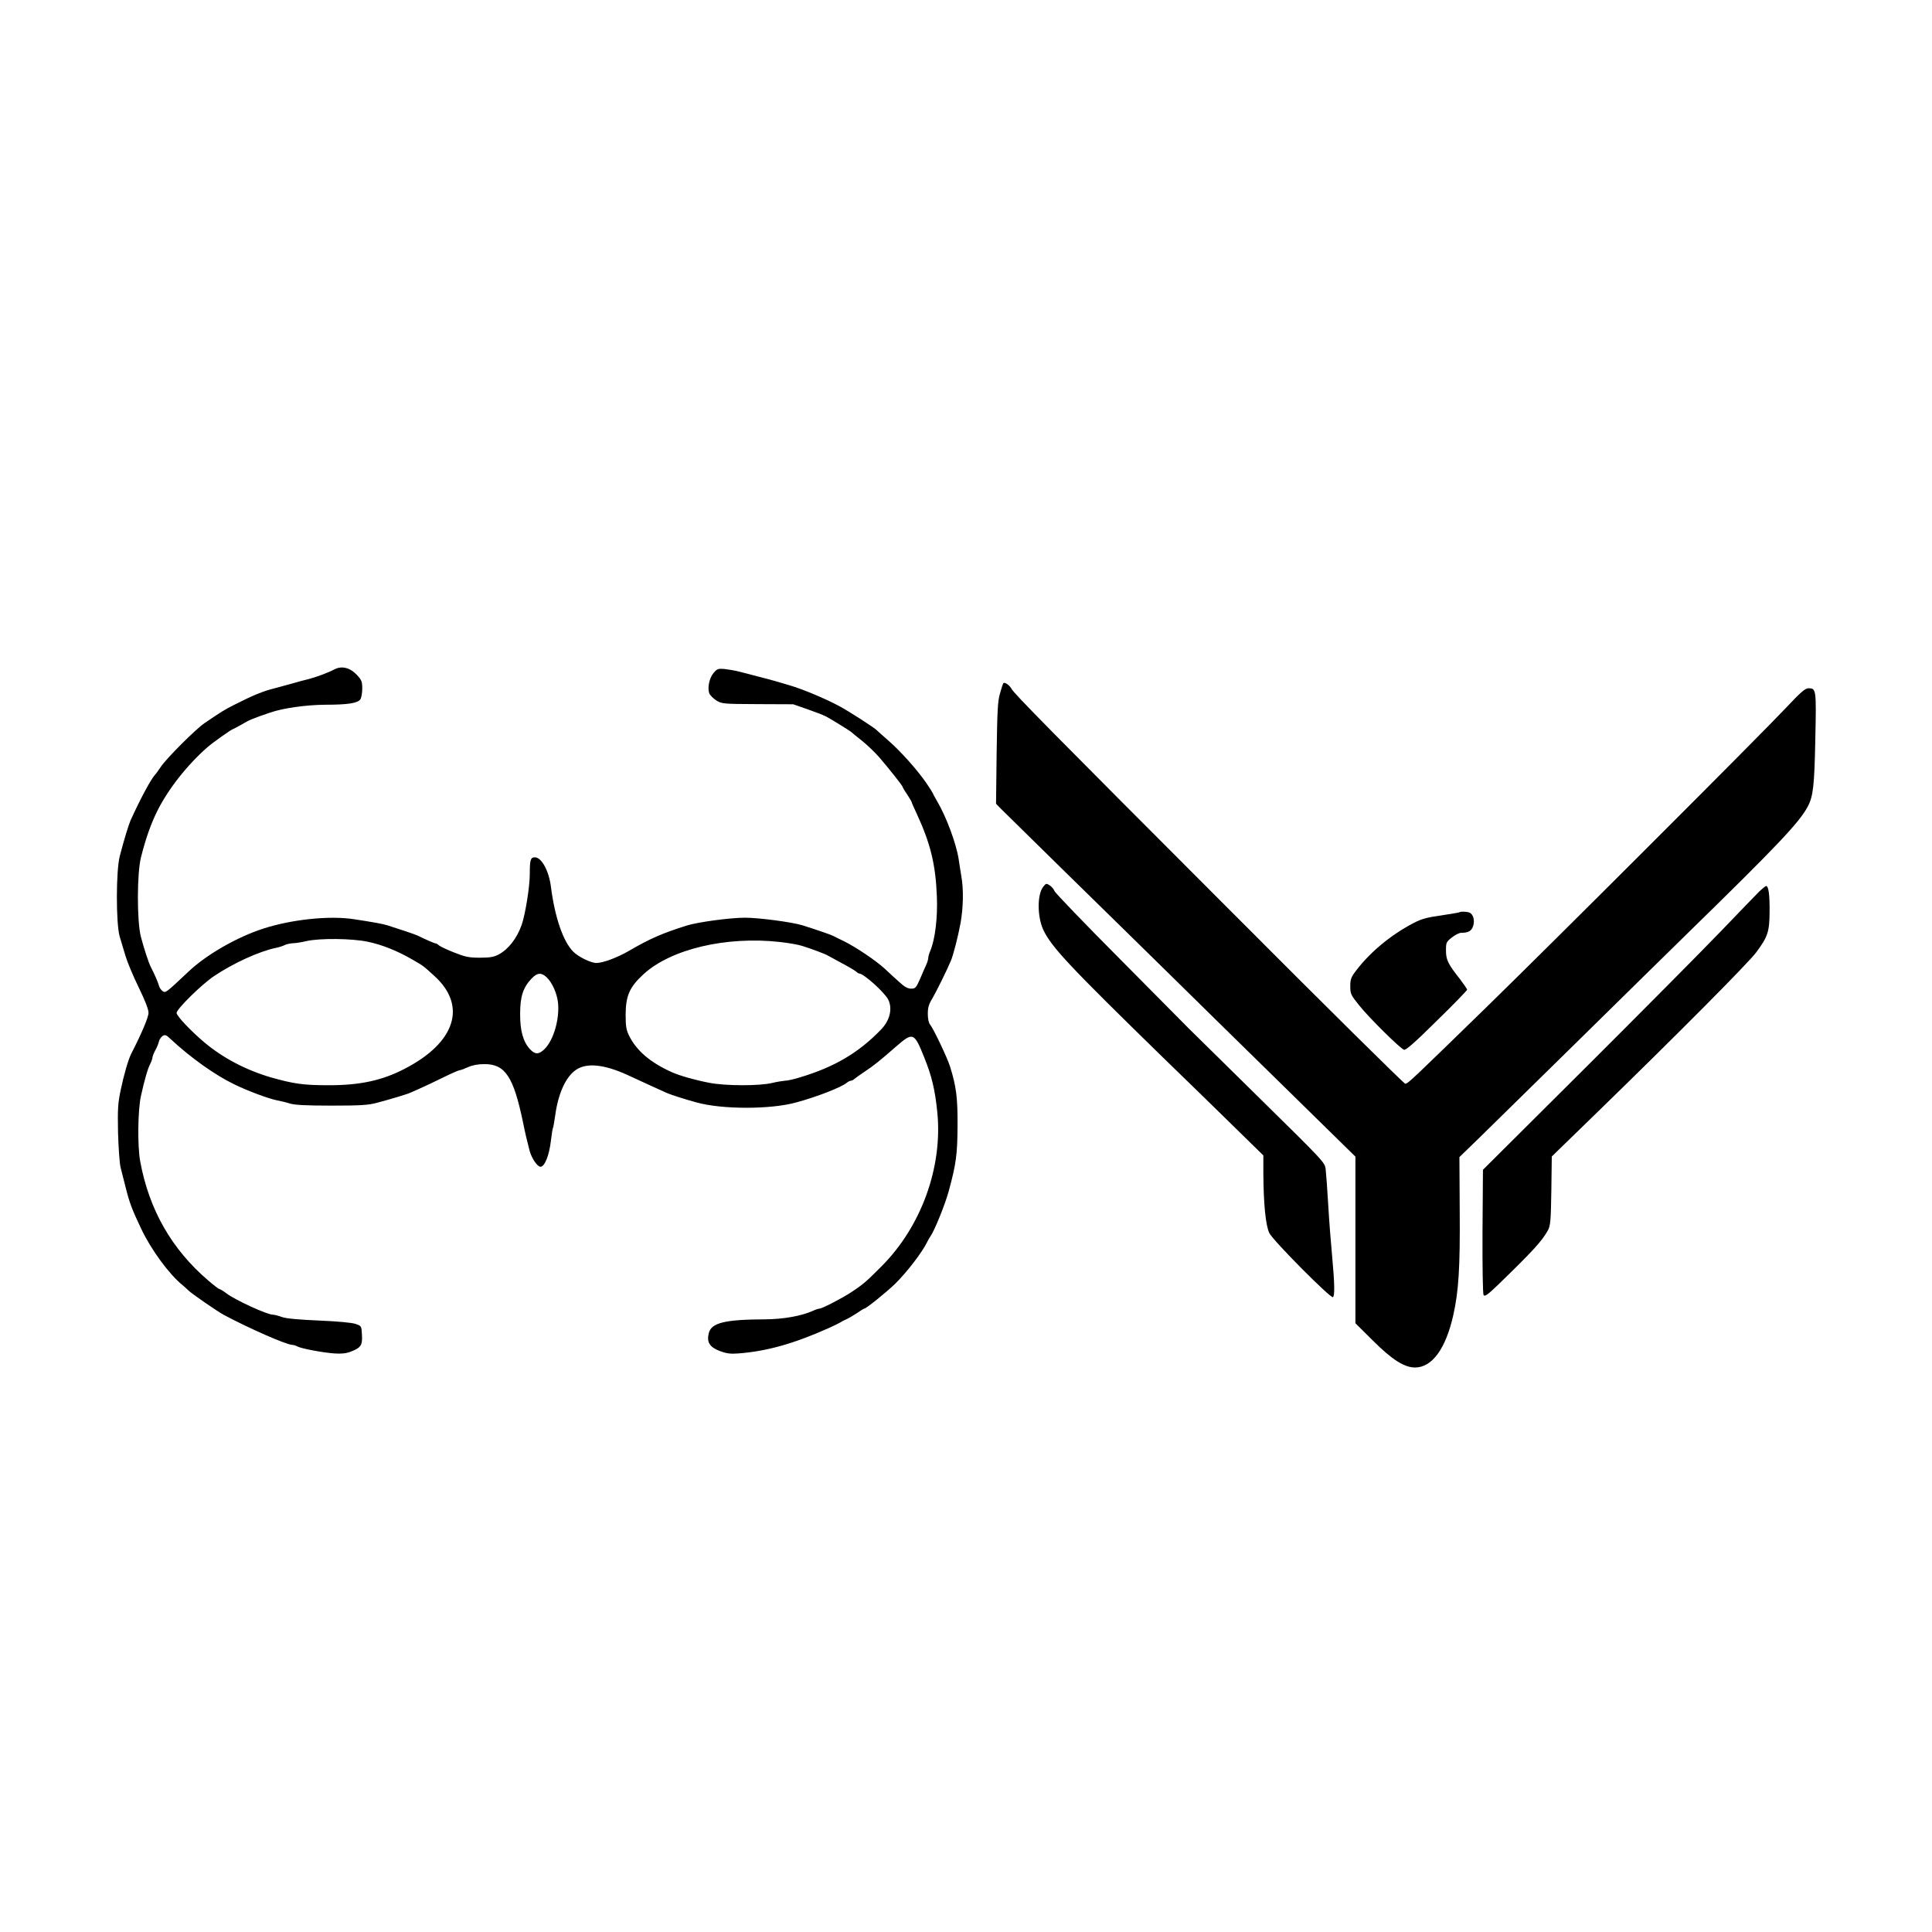
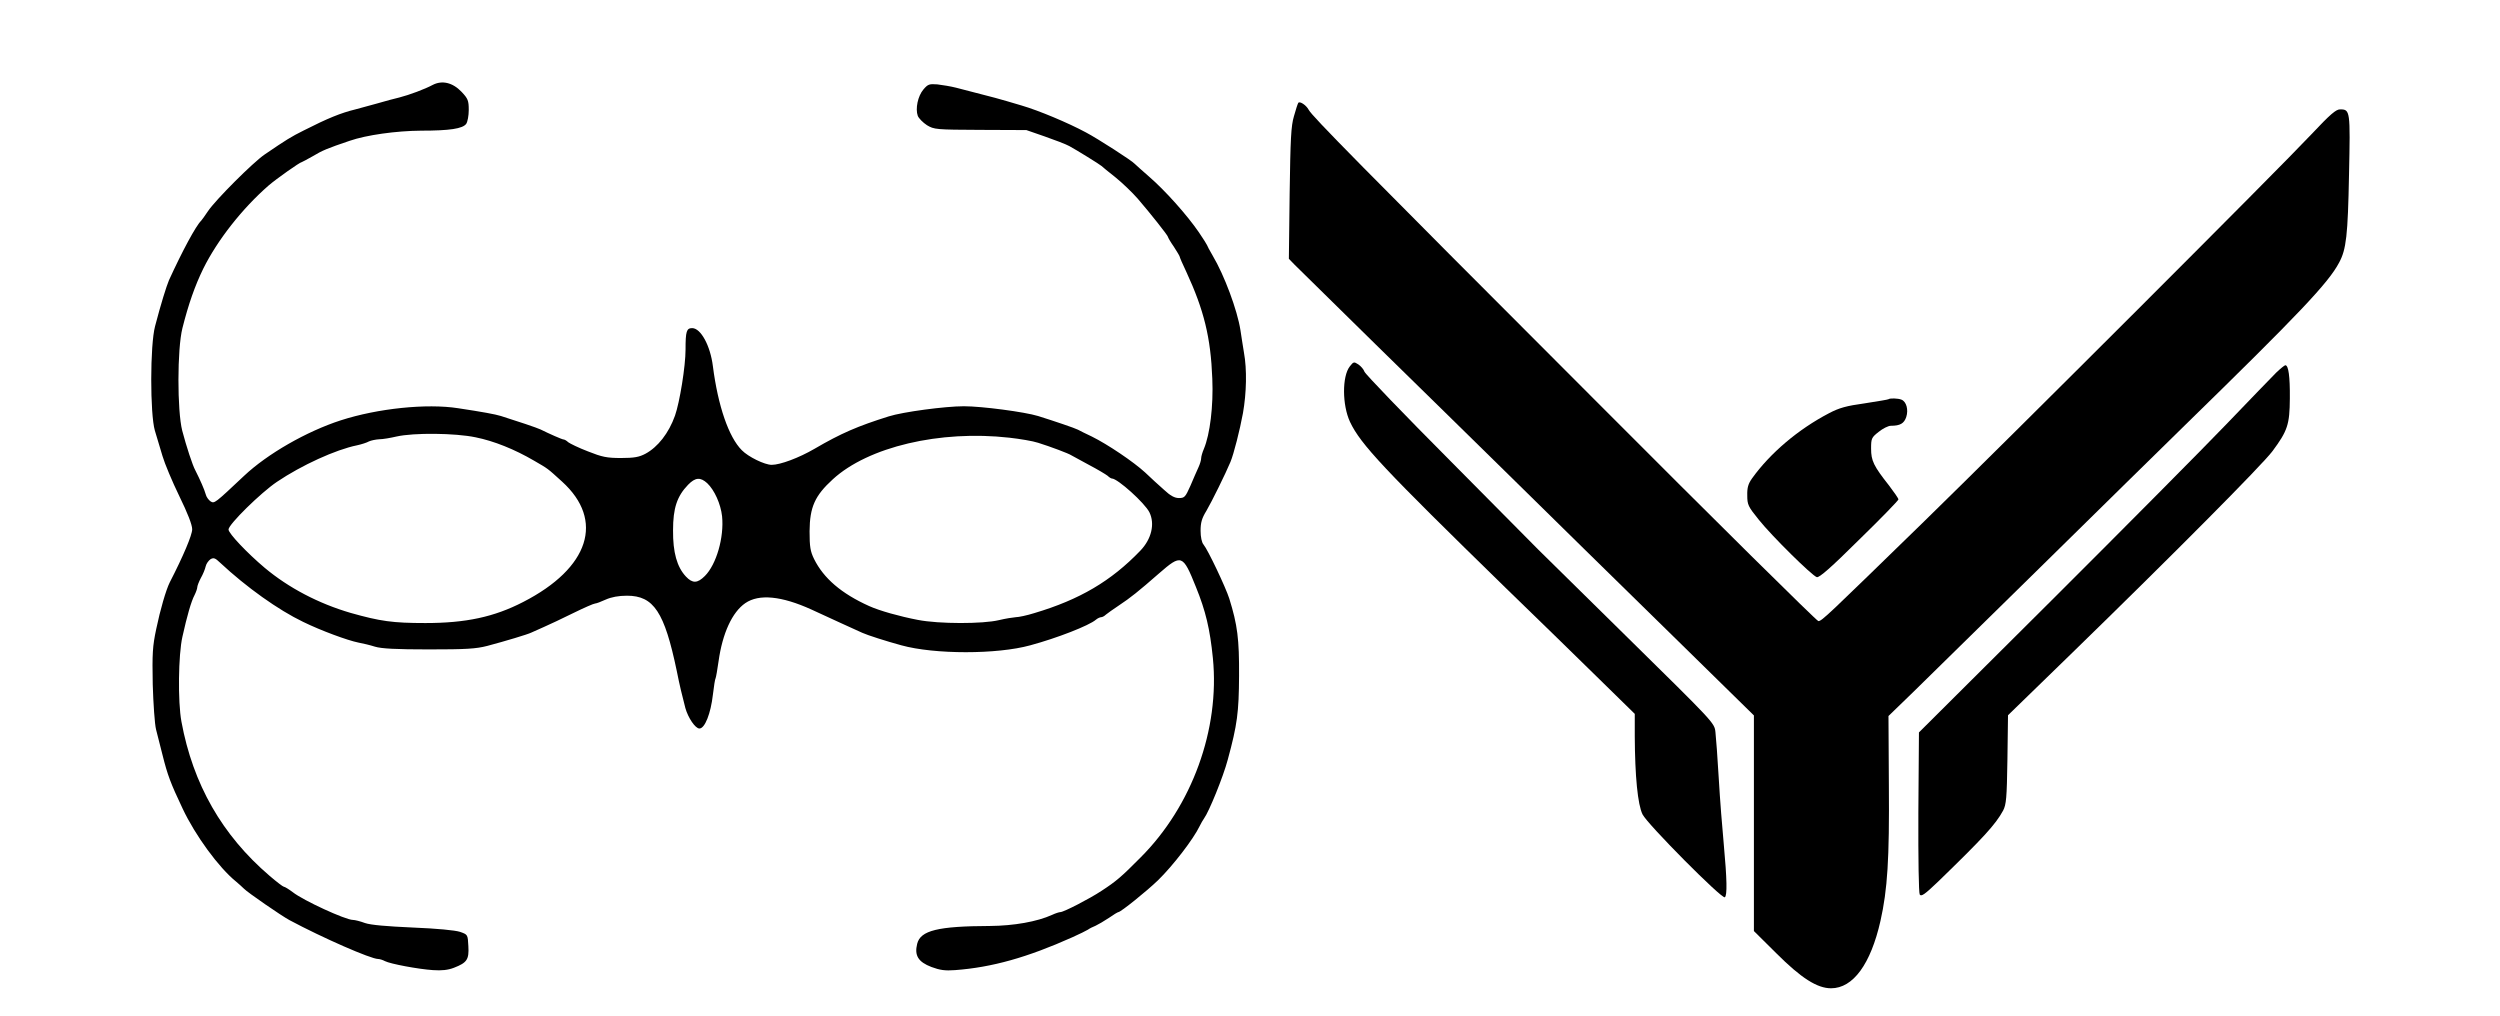
- <svg xmlns="http://www.w3.org/2000/svg" version="1.0" width="1280pt" height="1280pt" viewBox="0 0 1280 1280" preserveAspectRatio="xMidYMid meet">
-   <g transform="translate(0,1280) scale(0.1,-0.1)" fill="#000000" stroke="none">
+ <svg xmlns="http://www.w3.org/2000/svg" version="1.0" width="1280pt" height="520pt" viewBox="0 0 1280 520" preserveAspectRatio="xMidYMid meet">
+   <g transform="translate(0, 880) scale(0.1,-0.1)" fill="#000000" stroke="none">
    <path d="M2215 8365 c-39 -21 -119 -51 -170 -64 -22 -5 -74 -19 -115 -31 -41 -11 -91 -25 -110 -30 -74 -18 -141 -45 -265 -108 -66 -33 -87 -46 -200 -123 -59 -40 -251 -232 -290 -290 -16 -24 -32 -46 -35 -49 -27 -26 -97 -156 -165 -305 -13 -31 -41 -120 -71 -235 -26 -96 -26 -450 -1 -535 10 -33 27 -91 39 -130 11 -38 50 -131 86 -205 43 -88 66 -147 66 -170 0 -29 -45 -136 -115 -272 -19 -38 -49 -141 -69 -238 -19 -89 -21 -127 -18 -284 3 -100 10 -203 17 -231 7 -27 22 -86 33 -130 26 -104 41 -144 103 -275 65 -138 185 -302 274 -374 13 -11 31 -27 40 -36 18 -19 192 -139 233 -161 170 -91 417 -199 454 -199 8 0 24 -5 35 -11 27 -14 170 -41 246 -46 44 -3 76 0 107 12 67 26 78 42 74 111 -3 59 -3 59 -43 73 -25 8 -117 17 -241 22 -135 6 -216 13 -245 23 -24 9 -52 16 -62 16 -38 0 -255 100 -308 142 -20 15 -41 28 -46 28 -4 0 -37 25 -73 56 -243 208 -392 469 -451 789 -19 102 -16 343 5 435 24 108 45 181 62 213 8 16 14 34 14 40 0 7 8 28 18 47 11 19 22 46 25 60 3 14 15 30 25 37 16 9 24 6 49 -18 135 -126 298 -242 425 -303 92 -45 228 -95 283 -106 22 -4 60 -13 85 -21 33 -10 107 -14 275 -14 191 0 242 3 300 18 94 25 207 59 225 68 8 4 38 17 65 29 28 12 95 44 150 71 55 27 105 49 112 49 6 0 30 9 54 20 29 13 66 20 109 20 137 0 192 -83 255 -385 15 -76 27 -124 44 -190 14 -50 51 -105 72 -105 28 0 58 77 69 173 5 43 11 81 14 85 2 4 9 43 15 86 20 144 70 252 137 298 70 48 185 37 339 -33 33 -15 101 -46 150 -69 50 -23 99 -45 110 -50 26 -12 123 -43 200 -64 170 -47 490 -47 660 0 137 37 301 101 336 131 8 7 21 13 27 13 6 0 17 6 24 13 7 6 38 28 68 48 56 37 99 71 204 163 115 100 122 98 189 -69 50 -123 72 -215 87 -365 36 -364 -107 -757 -370 -1020 -99 -100 -125 -122 -200 -171 -62 -41 -194 -109 -211 -109 -6 0 -25 -6 -42 -14 -77 -35 -196 -56 -319 -57 -266 -1 -355 -23 -372 -91 -15 -60 5 -93 73 -119 43 -16 70 -20 121 -16 189 14 370 65 600 168 36 16 72 34 80 39 8 6 26 15 39 20 13 6 44 24 68 40 24 17 46 30 49 30 12 0 145 107 203 163 77 75 182 212 213 277 7 14 17 32 23 40 25 34 98 213 121 300 49 180 57 243 58 430 1 188 -8 260 -50 395 -18 57 -110 251 -132 277 -9 10 -15 39 -15 70 0 42 6 64 30 103 26 44 99 192 123 250 17 41 48 163 64 250 18 103 21 223 5 310 -5 33 -14 85 -18 115 -16 102 -82 280 -142 381 -16 27 -29 52 -29 54 0 2 -19 32 -42 66 -61 89 -174 215 -254 284 -38 33 -71 63 -74 66 -12 15 -191 130 -250 161 -91 49 -241 112 -330 138 -128 38 -121 36 -335 91 -27 7 -71 14 -96 17 -41 3 -48 1 -71 -26 -29 -34 -42 -99 -29 -135 5 -13 27 -35 47 -48 37 -22 45 -23 274 -24 l235 -1 95 -33 c52 -18 109 -40 125 -49 37 -20 158 -95 165 -102 3 -3 34 -29 70 -57 36 -29 88 -79 115 -110 63 -73 155 -189 155 -196 0 -3 13 -26 30 -50 16 -25 30 -48 30 -51 0 -3 15 -39 34 -78 90 -195 125 -335 133 -547 6 -140 -12 -285 -43 -359 -8 -18 -14 -40 -14 -48 0 -9 -6 -30 -14 -47 -8 -18 -27 -60 -41 -94 -26 -58 -30 -63 -59 -63 -22 0 -44 12 -76 42 -25 22 -69 62 -97 89 -60 55 -192 144 -273 184 -30 14 -62 30 -71 35 -15 8 -121 44 -204 70 -69 21 -287 50 -380 50 -96 0 -313 -29 -385 -52 -159 -50 -243 -86 -380 -166 -79 -46 -175 -82 -219 -82 -36 0 -120 41 -153 75 -67 67 -122 227 -148 430 -13 105 -62 195 -106 195 -29 0 -34 -16 -34 -110 0 -85 -30 -270 -54 -338 -32 -90 -88 -161 -151 -195 -32 -17 -57 -22 -125 -22 -73 0 -97 5 -170 34 -47 18 -92 40 -101 47 -8 8 -19 14 -24 14 -7 0 -73 29 -117 51 -16 8 -123 44 -203 69 -29 9 -94 21 -220 40 -161 25 -411 -1 -600 -62 -176 -57 -376 -172 -495 -284 -152 -143 -152 -143 -172 -131 -10 7 -22 23 -25 37 -6 22 -28 73 -53 122 -14 25 -46 123 -67 203 -26 102 -26 418 1 525 31 123 64 217 107 305 73 147 200 308 334 425 38 33 161 120 170 120 2 0 27 14 56 30 50 30 74 40 189 79 87 30 238 51 366 52 146 0 213 10 231 35 7 10 13 42 13 71 0 48 -4 58 -37 93 -46 48 -100 60 -148 35z m220 -1804 c94 -19 199 -61 300 -120 72 -42 65 -36 143 -107 218 -198 140 -442 -199 -616 -149 -77 -294 -108 -501 -108 -167 0 -231 9 -383 52 -164 48 -317 128 -440 231 -89 75 -185 176 -185 196 0 26 166 189 248 244 126 85 301 165 410 187 23 5 51 14 61 20 11 5 35 10 53 11 18 0 58 7 88 14 88 20 300 18 405 -4z m2733 -2 c53 -6 120 -17 147 -26 64 -20 157 -55 170 -64 6 -3 46 -25 90 -49 44 -23 87 -49 96 -56 8 -8 18 -14 22 -14 29 0 168 -125 192 -173 29 -59 11 -137 -47 -197 -149 -155 -310 -250 -542 -319 -38 -12 -81 -21 -95 -21 -14 -1 -53 -7 -86 -15 -83 -20 -307 -20 -415 1 -94 18 -197 47 -250 71 -142 64 -233 142 -282 241 -19 39 -23 62 -23 142 1 124 27 182 119 266 181 166 548 253 904 213z m-1547 -233 c37 -35 69 -106 76 -169 11 -108 -29 -247 -88 -306 -38 -38 -63 -39 -97 -3 -46 49 -67 124 -66 237 0 113 20 174 77 233 37 38 63 40 98 8z" />
    <path d="M6647 8273 c-3 -5 -13 -35 -22 -68 -15 -50 -18 -117 -22 -395 l-4 -335 29 -30 c16 -16 204 -201 417 -410 214 -209 510 -500 659 -646 149 -147 332 -326 406 -399 74 -73 300 -294 503 -493 l367 -360 0 -552 0 -552 115 -114 c127 -127 209 -179 280 -179 113 0 203 124 253 345 36 160 46 317 43 695 l-2 354 128 124 c70 69 364 357 653 641 288 284 619 608 734 721 589 575 737 731 792 835 37 68 45 139 51 452 7 327 6 333 -46 333 -21 0 -51 -26 -146 -127 -169 -180 -1536 -1546 -1985 -1984 -495 -482 -522 -509 -540 -509 -8 0 -526 512 -1150 1138 -1222 1223 -1440 1445 -1459 1479 -13 25 -47 47 -54 36z" />
    <path d="M6911 6924 c-40 -51 -39 -198 1 -284 54 -115 174 -242 796 -849 151 -146 361 -351 468 -456 l194 -190 0 -115 c1 -203 15 -350 40 -400 25 -50 406 -434 421 -424 13 8 11 94 -5 268 -8 83 -20 237 -26 341 -6 105 -14 211 -17 237 -5 47 -8 49 -451 485 -245 241 -450 443 -456 449 -6 6 -207 209 -447 451 -240 241 -439 448 -443 460 -4 12 -18 28 -31 37 -23 15 -25 14 -44 -10z" />
    <path d="M11654 6892 c-21 -21 -136 -140 -254 -263 -118 -123 -521 -529 -895 -902 l-680 -677 -3 -408 c-1 -245 2 -413 7 -422 8 -12 26 1 93 65 231 224 295 293 334 365 16 31 19 63 22 261 l3 227 322 313 c520 506 980 969 1032 1039 78 105 88 137 89 270 1 113 -7 170 -23 170 -4 0 -25 -17 -47 -38z" />
    <path d="M9669 6756 c-2 -2 -57 -11 -121 -21 -94 -13 -131 -23 -184 -51 -157 -82 -301 -204 -394 -334 -19 -27 -25 -47 -24 -86 0 -48 4 -57 59 -125 68 -85 272 -286 297 -294 12 -4 73 49 217 192 111 108 201 201 201 206 0 5 -22 37 -48 71 -79 100 -92 127 -92 189 0 52 2 57 39 86 21 17 49 31 62 31 48 0 68 12 79 45 12 37 1 79 -25 89 -18 7 -59 8 -66 2z" />
  </g>
</svg>
